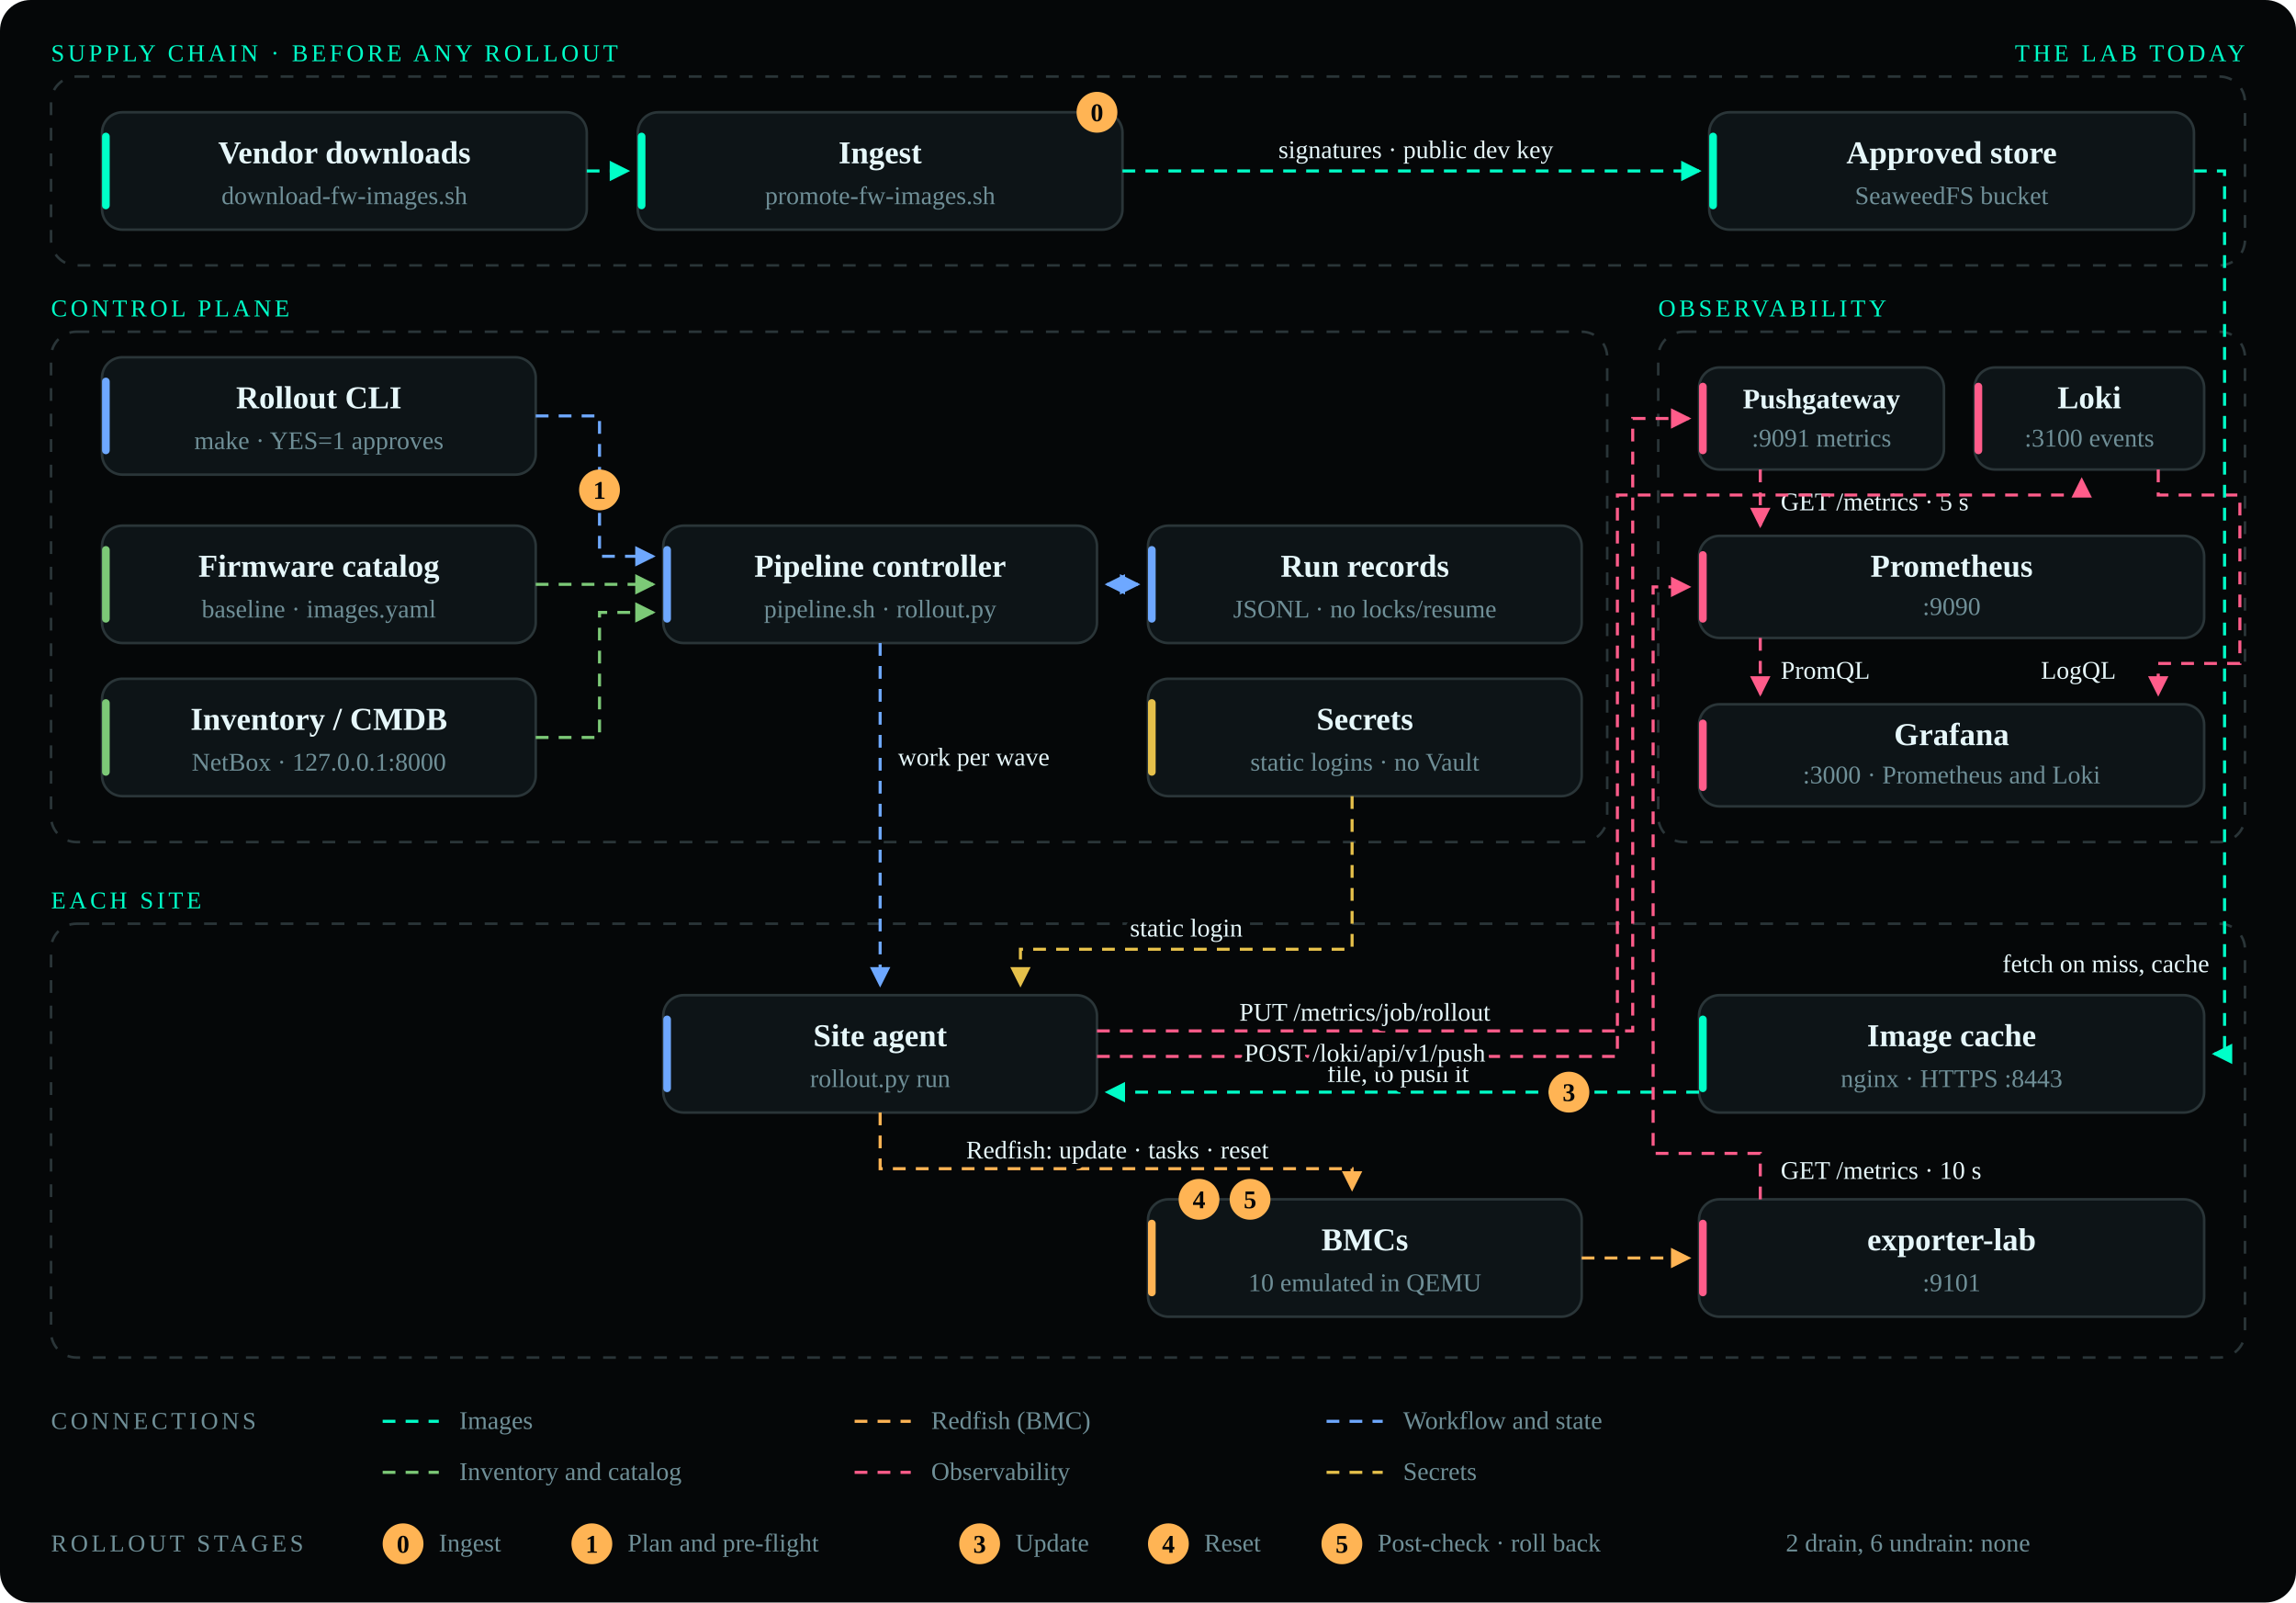
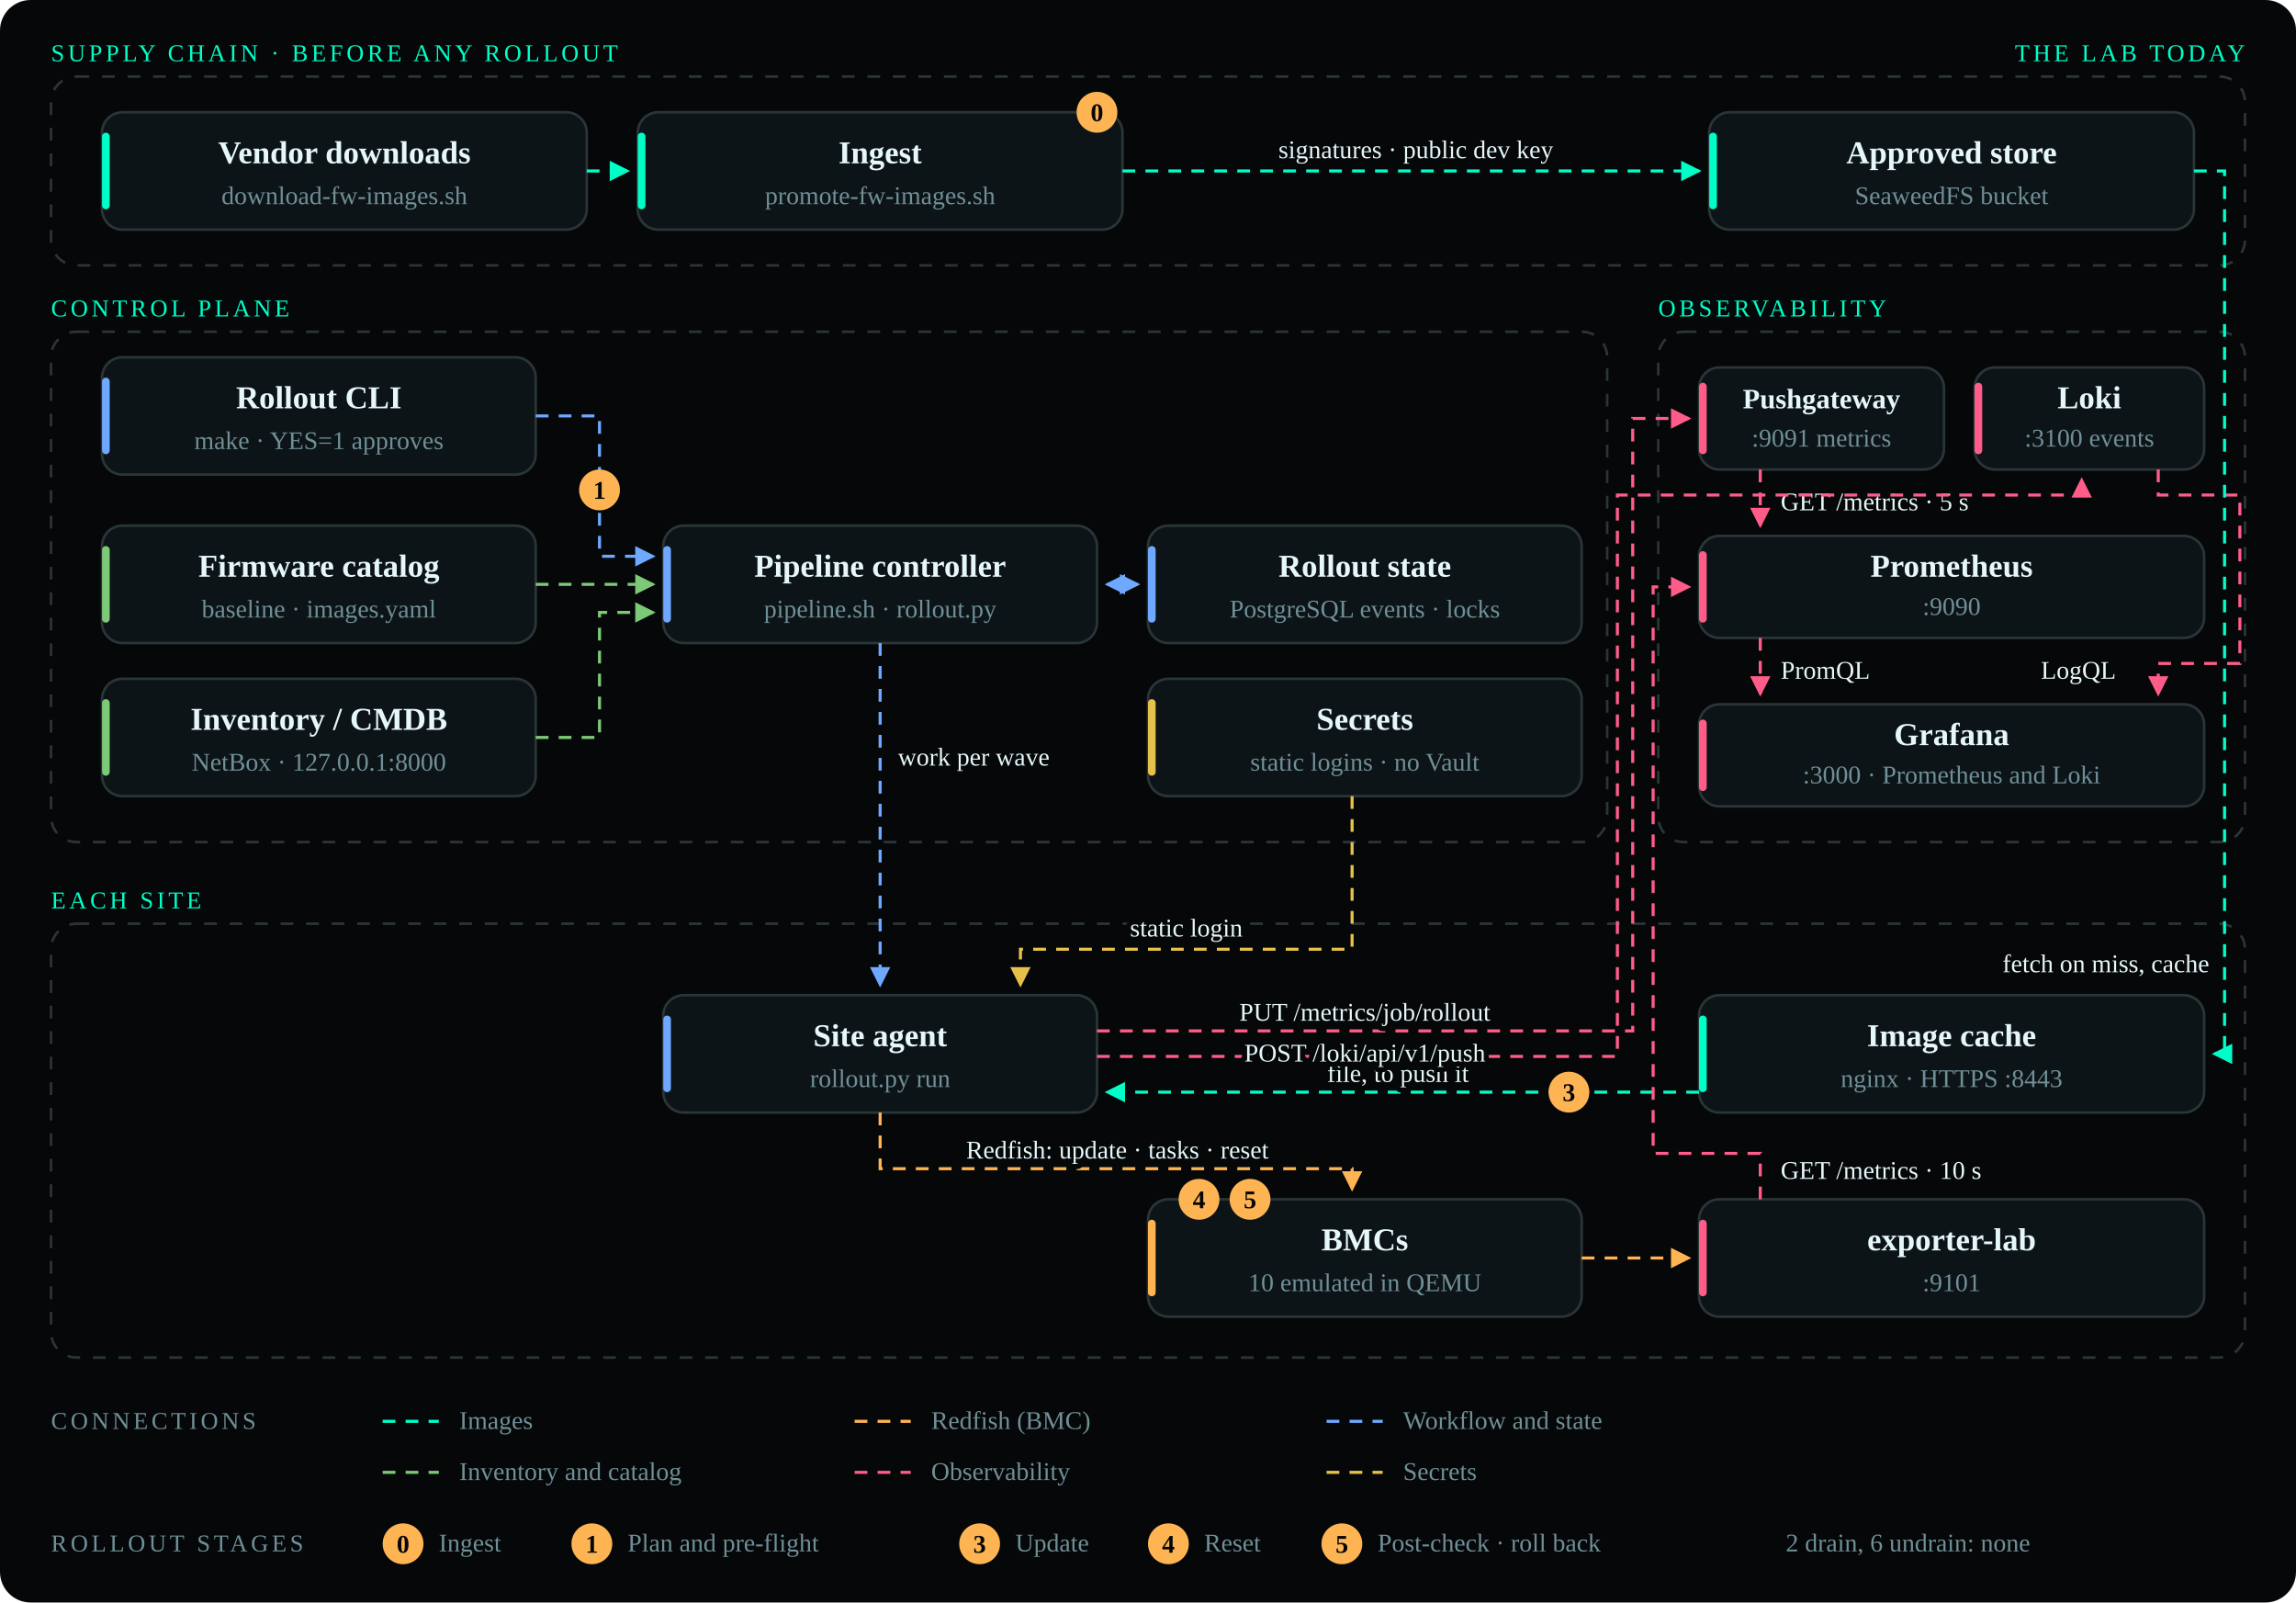
- <svg xmlns="http://www.w3.org/2000/svg" viewBox="0 0 900 628" role="img" aria-label="The lab today, drawn on the production firmware-update system's layout: only what the lab implements is drawn, each part where the production system has it. Supply chain: lab/download-fw-images.sh downloads the two newest GB200 NVL builds from OpenBMC's Jenkins; lab/promote-fw-images.sh checks each package's signatures against OpenBMC's development key pinned in the repository, records its sha256, and approves the newer as is; uploads both into the approved store, a SeaweedFS bucket that serves as the source for cached copies and allows anonymous S3 reads only; the ingest script enforces signatures, not the store, and deletes its downloads. Control plane: the make targets are the CLI, YES=1 the approval; no API yet; pipeline.sh and rollout.py are the local pipeline controller, reading the firmware catalog, baseline.yaml and images.yaml, and the inventory from NetBox, seeded once from lab/inventory.yaml; the run records, runs/*.jsonl, are the rollout state, without host locks or resume; the BMC logins are static, OpenBMC's public default set in the Makefile; no Vault. Each site: rollout.py run is the site agent; it fetches each image from the image cache, nginx over HTTPS on port 8443, which fetches it from the store on cache misses, and pushes it to the BMCs, ten emulated in QEMU, with update, tasks and reset over Redfish. Observability, metrics and events: rollout.py run pushes every run's metrics to the Pushgateway on port 9091, PUT /metrics/job/rollout, and sends every event of its run record to Loki on port 3100, POST /loki/api/v1/push; exporter-lab, poller.py exporter on port 9101 beside the BMCs, reads every BMC over Redfish every 10 seconds; Prometheus on port 9090 scrapes GET /metrics from the Pushgateway every 5 seconds and from exporter-lab every 10; Grafana on port 3000 has Prometheus and Loki as its data sources. Numbered badges mark where each rollout stage happens: 0 ingest, 1 plan and pre-flight, 3 update, a push, then 4 reset and 5 post-check, with the rollback when it fails, at the BMCs; 2 drain and 6 undrain need a scheduler, which the lab doesn't have.">
+ <svg xmlns="http://www.w3.org/2000/svg" viewBox="0 0 900 628" role="img" aria-label="The lab today, drawn on the production firmware-update system's layout: only what the lab implements is drawn, each part where the production system has it. Supply chain: lab/download-fw-images.sh downloads the two newest GB200 NVL builds from OpenBMC's Jenkins; lab/promote-fw-images.sh checks each package's signatures against OpenBMC's development key pinned in the repository, records its sha256, and approves the newer as is; uploads both into the approved store, a SeaweedFS bucket that serves as the source for cached copies and allows anonymous S3 reads only; the ingest script enforces signatures, not the store, and deletes its downloads. Control plane: the make targets are the CLI, YES=1 the approval; no API yet; pipeline.sh and rollout.py are the local pipeline controller, reading the firmware catalog, baseline.yaml and images.yaml, and the inventory from NetBox, seeded once from lab/inventory.yaml; the rollout state is PostgreSQL, a lock per host and every event for 15 days, beside the run records, runs/*.jsonl; no resume; the BMC logins are static, OpenBMC's public default set in the Makefile; no Vault. Each site: rollout.py run is the site agent; it fetches each image from the image cache, nginx over HTTPS on port 8443, which fetches it from the store on cache misses, and pushes it to the BMCs, ten emulated in QEMU, with update, tasks and reset over Redfish. Observability, metrics and events: rollout.py run pushes every run's metrics to the Pushgateway on port 9091, PUT /metrics/job/rollout, and sends every event of its run record to Loki on port 3100, POST /loki/api/v1/push; exporter-lab, poller.py exporter on port 9101 beside the BMCs, reads every BMC over Redfish every 10 seconds; Prometheus on port 9090 scrapes GET /metrics from the Pushgateway every 5 seconds and from exporter-lab every 10; Grafana on port 3000 has Prometheus, Loki and the state database as its data sources. Numbered badges mark where each rollout stage happens: 0 ingest, 1 plan and pre-flight, 3 update, a push, then 4 reset and 5 post-check, with the rollback when it fails, at the BMCs; 2 drain and 6 undrain need a scheduler, which the lab doesn't have.">
  <style>
    .pl text { font-family: var(--mono, monospace); }
    .pl .bg { fill: var(--bg-deep, #050708); }
    .pl .box { fill: var(--surface, #0d1417); stroke: var(--line, #2a3538); }
    .pl .name { fill: var(--fg, #e6f7fa); font-size: 12.5px; font-weight: 600; }
    .pl .sub { fill: var(--dim, #6f8f97); font-size: 10px; }
    .pl .band { fill: var(--dim, #6f8f97); font-size: 9.5px; letter-spacing: .14em; }
    .pl .band.hi { fill: var(--teal, #00ffc8); }
    .pl .lbl { fill: var(--dim, #6f8f97); font-size: 10px; }
    .pl .cut { fill: none; stroke: var(--line, #2a3538); stroke-width: 1; stroke-dasharray: 5 5; }
    /* a connection in its service's colour */
    .pl .edge { fill: none; stroke-width: 1.2; stroke-dasharray: 5 4; }
    .pl .elabel { fill: var(--fg, #e6f7fa); font-size: 10px; paint-order: stroke; stroke: var(--bg-deep, #050708); stroke-width: 4px; stroke-linejoin: round; }
    .pl .badge circle { fill: var(--amber, #ffb454); }
    .pl .badge text { fill: var(--bg-deep, #050708); font-size: 10px; font-weight: 700; }
    .pl .g-img { stroke: #00ffc8; } .pl .bar.g-img { fill: #00ffc8; stroke: none; }
    .pl .g-rf { stroke: #ffb454; } .pl .bar.g-rf { fill: #ffb454; stroke: none; }
    .pl .g-wf { stroke: #6ea8ff; } .pl .bar.g-wf { fill: #6ea8ff; stroke: none; }
    .pl .g-inv { stroke: #7cc977; } .pl .bar.g-inv { fill: #7cc977; stroke: none; }
    .pl .g-obs { stroke: #ff5c8a; } .pl .bar.g-obs { fill: #ff5c8a; stroke: none; }
    .pl .g-sec { stroke: #e5c04a; } .pl .bar.g-sec { fill: #e5c04a; stroke: none; }
    /* motion: a connection's dashes run the way it points */
    @keyframes pl-flow { to { stroke-dashoffset: -18; } }
    .pl .edge { animation: pl-flow 1.2s linear infinite; }
    @media (prefers-reduced-motion: reduce) { .pl .edge { animation: none; } }
  </style>
  <defs>
    <marker id="pl-img" viewBox="0 0 8 8" refX="7" refY="4" markerWidth="8" markerHeight="8" markerUnits="userSpaceOnUse" orient="auto-start-reverse">
      <path d="M0 0 8 4 0 8z" style="fill: #00ffc8" />
    </marker>
    <marker id="pl-rf" viewBox="0 0 8 8" refX="7" refY="4" markerWidth="8" markerHeight="8" markerUnits="userSpaceOnUse" orient="auto-start-reverse">
      <path d="M0 0 8 4 0 8z" style="fill: #ffb454" />
    </marker>
    <marker id="pl-wf" viewBox="0 0 8 8" refX="7" refY="4" markerWidth="8" markerHeight="8" markerUnits="userSpaceOnUse" orient="auto-start-reverse">
      <path d="M0 0 8 4 0 8z" style="fill: #6ea8ff" />
    </marker>
    <marker id="pl-inv" viewBox="0 0 8 8" refX="7" refY="4" markerWidth="8" markerHeight="8" markerUnits="userSpaceOnUse" orient="auto-start-reverse">
      <path d="M0 0 8 4 0 8z" style="fill: #7cc977" />
    </marker>
    <marker id="pl-obs" viewBox="0 0 8 8" refX="7" refY="4" markerWidth="8" markerHeight="8" markerUnits="userSpaceOnUse" orient="auto-start-reverse">
      <path d="M0 0 8 4 0 8z" style="fill: #ff5c8a" />
    </marker>
    <marker id="pl-sec" viewBox="0 0 8 8" refX="7" refY="4" markerWidth="8" markerHeight="8" markerUnits="userSpaceOnUse" orient="auto-start-reverse">
      <path d="M0 0 8 4 0 8z" style="fill: #e5c04a" />
    </marker>
  </defs>
  <g class="pl">
    <rect class="bg" x="0" y="0" width="900" height="628" rx="12" />
    <text class="band hi" x="880" y="24" text-anchor="end">THE LAB TODAY</text>
    <text class="band hi" x="20" y="24">SUPPLY CHAIN · BEFORE ANY ROLLOUT</text>
    <rect class="cut" x="20" y="30" width="860" height="74" rx="10" />
    <rect class="box" x="40" y="44" width="190" height="46" rx="8" />
    <rect class="bar g-img" x="40" y="52" width="3" height="30" rx="1.5" />
    <text class="name" x="135" y="64" text-anchor="middle">Vendor downloads</text>
    <text class="sub" x="135" y="80" text-anchor="middle">download-fw-images.sh</text>
    <rect class="box" x="250" y="44" width="190" height="46" rx="8" />
    <rect class="bar g-img" x="250" y="52" width="3" height="30" rx="1.5" />
    <text class="name" x="345" y="64" text-anchor="middle">Ingest</text>
    <text class="sub" x="345" y="80" text-anchor="middle">promote-fw-images.sh</text>
    <rect class="box" x="670" y="44" width="190" height="46" rx="8" />
    <rect class="bar g-img" x="670" y="52" width="3" height="30" rx="1.5" />
    <text class="name" x="765" y="64" text-anchor="middle">Approved store</text>
    <text class="sub" x="765" y="80" text-anchor="middle">SeaweedFS bucket</text>
    <path class="edge g-img" d="M230 67H246" marker-end="url(#pl-img)" />
    <path class="edge g-img" d="M440 67H666" marker-end="url(#pl-img)" />
    <text class="elabel" x="555" y="62" text-anchor="middle">signatures · public dev key</text>
    <text class="band hi" x="20" y="124">CONTROL PLANE</text>
    <rect class="cut" x="20" y="130" width="610" height="200" rx="10" />
    <rect class="box" x="40" y="140" width="170" height="46" rx="8" />
    <rect class="bar g-wf" x="40" y="148" width="3" height="30" rx="1.5" />
    <text class="name" x="125" y="160" text-anchor="middle">Rollout CLI</text>
    <text class="sub" x="125" y="176" text-anchor="middle">make · YES=1 approves</text>
    <rect class="box" x="40" y="206" width="170" height="46" rx="8" />
    <rect class="bar g-inv" x="40" y="214" width="3" height="30" rx="1.5" />
    <text class="name" x="125" y="226" text-anchor="middle">Firmware catalog</text>
    <text class="sub" x="125" y="242" text-anchor="middle">baseline · images.yaml</text>
    <rect class="box" x="40" y="266" width="170" height="46" rx="8" />
    <rect class="bar g-inv" x="40" y="274" width="3" height="30" rx="1.5" />
    <text class="name" x="125" y="286" text-anchor="middle">Inventory / CMDB</text>
    <text class="sub" x="125" y="302" text-anchor="middle">NetBox · 127.0.0.1:8000</text>
    <rect class="box" x="260" y="206" width="170" height="46" rx="8" />
    <rect class="bar g-wf" x="260" y="214" width="3" height="30" rx="1.5" />
    <text class="name" x="345" y="226" text-anchor="middle">Pipeline controller</text>
    <text class="sub" x="345" y="242" text-anchor="middle">pipeline.sh · rollout.py</text>
    <rect class="box" x="450" y="206" width="170" height="46" rx="8" />
    <rect class="bar g-wf" x="450" y="214" width="3" height="30" rx="1.5" />
-     <text class="name" x="535" y="226" text-anchor="middle">Run records</text>
-     <text class="sub" x="535" y="242" text-anchor="middle">JSONL · no locks/resume</text>
+     <text class="name" x="535" y="226" text-anchor="middle">Rollout state</text>
+     <text class="sub" x="535" y="242" text-anchor="middle">PostgreSQL events · locks</text>
    <rect class="box" x="450" y="266" width="170" height="46" rx="8" />
    <rect class="bar g-sec" x="450" y="274" width="3" height="30" rx="1.5" />
    <text class="name" x="535" y="286" text-anchor="middle">Secrets</text>
    <text class="sub" x="535" y="302" text-anchor="middle">static logins · no Vault</text>
    <path class="edge g-wf" d="M210 163H235V218H256" marker-end="url(#pl-wf)" />
    <path class="edge g-inv" d="M210 229H256" marker-end="url(#pl-inv)" />
    <path class="edge g-inv" d="M210 289H235V240H256" marker-end="url(#pl-inv)" />
    <path class="edge g-wf" d="M434 229H446" marker-end="url(#pl-wf)" marker-start="url(#pl-wf)" />
    <text class="band hi" x="650" y="124">OBSERVABILITY</text>
    <rect class="cut" x="650" y="130" width="230" height="200" rx="10" />
    <rect class="box" x="666" y="144" width="96" height="40" rx="8" />
    <rect class="bar g-obs" x="666" y="150" width="3" height="28" rx="1.5" />
    <text class="name" x="714" y="160" text-anchor="middle" style="font-size:11px">Pushgateway</text>
    <text class="sub" x="714" y="175" text-anchor="middle">:9091 metrics</text>
    <rect class="box" x="774" y="144" width="90" height="40" rx="8" />
    <rect class="bar g-obs" x="774" y="150" width="3" height="28" rx="1.5" />
    <text class="name" x="819" y="160" text-anchor="middle">Loki</text>
    <text class="sub" x="819" y="175" text-anchor="middle">:3100 events</text>
    <rect class="box" x="666" y="210" width="198" height="40" rx="8" />
    <rect class="bar g-obs" x="666" y="216" width="3" height="28" rx="1.5" />
    <text class="name" x="765" y="226" text-anchor="middle">Prometheus</text>
    <text class="sub" x="765" y="241" text-anchor="middle">:9090</text>
    <rect class="box" x="666" y="276" width="198" height="40" rx="8" />
    <rect class="bar g-obs" x="666" y="282" width="3" height="28" rx="1.5" />
    <text class="name" x="765" y="292" text-anchor="middle">Grafana</text>
    <text class="sub" x="765" y="307" text-anchor="middle">:3000 · Prometheus and Loki</text>
    <path class="edge g-obs" d="M690 184V206" marker-end="url(#pl-obs)" />
    <text class="elabel" x="698" y="200">GET /metrics · 5 s</text>
    <path class="edge g-obs" d="M690 250V272" marker-end="url(#pl-obs)" />
    <text class="elabel" x="698" y="266">PromQL</text>
    <path class="edge g-obs" d="M846 184V194H878V260H846V272" marker-end="url(#pl-obs)" />
    <text class="elabel" x="800" y="266">LogQL</text>
    <text class="band hi" x="20" y="356">EACH SITE</text>
    <rect class="cut" x="20" y="362" width="860" height="170" rx="10" />
    <rect class="box" x="260" y="390" width="170" height="46" rx="8" />
    <rect class="bar g-wf" x="260" y="398" width="3" height="30" rx="1.5" />
    <text class="name" x="345" y="410" text-anchor="middle">Site agent</text>
    <text class="sub" x="345" y="426" text-anchor="middle">rollout.py run</text>
    <rect class="box" x="666" y="390" width="198" height="46" rx="8" />
    <rect class="bar g-img" x="666" y="398" width="3" height="30" rx="1.5" />
    <text class="name" x="765" y="410" text-anchor="middle">Image cache</text>
    <text class="sub" x="765" y="426" text-anchor="middle">nginx · HTTPS :8443</text>
    <rect class="box" x="450" y="470" width="170" height="46" rx="8" />
    <rect class="bar g-rf" x="450" y="478" width="3" height="30" rx="1.5" />
    <text class="name" x="535" y="490" text-anchor="middle">BMCs</text>
    <text class="sub" x="535" y="506" text-anchor="middle">10 emulated in QEMU</text>
    <rect class="box" x="666" y="470" width="198" height="46" rx="8" />
    <rect class="bar g-obs" x="666" y="478" width="3" height="30" rx="1.5" />
    <text class="name" x="765" y="490" text-anchor="middle">exporter-lab</text>
    <text class="sub" x="765" y="506" text-anchor="middle">:9101</text>
    <path class="edge g-wf" d="M345 252V386" marker-end="url(#pl-wf)" />
    <text class="elabel" x="352" y="300" text-anchor="start">work per wave</text>
    <path class="edge g-sec" d="M530 312V372H400V386" marker-end="url(#pl-sec)" />
    <text class="elabel" x="465" y="367" text-anchor="middle">static login</text>
    <path class="edge g-img" d="M860 67H872V413H868" marker-end="url(#pl-img)" />
    <text class="elabel" x="866" y="381" text-anchor="end">fetch on miss, cache</text>
    <path class="edge g-rf" d="M345 436V458H530V466" marker-end="url(#pl-rf)" />
    <text class="elabel" x="438" y="454" text-anchor="middle">Redfish: update · tasks · reset</text>
    <path class="edge g-img" d="M666 428H434" marker-end="url(#pl-img)" />
    <text class="elabel" x="548" y="424" text-anchor="middle">file, to push it</text>
    <path class="edge g-obs" d="M430 404H640V164H662" marker-end="url(#pl-obs)" />
    <text class="elabel" x="535" y="400" text-anchor="middle">PUT /metrics/job/rollout</text>
    <path class="edge g-obs" d="M430 414H634V194H816V188" marker-end="url(#pl-obs)" />
    <text class="elabel" x="535" y="416" text-anchor="middle">POST /loki/api/v1/push</text>
    <path class="edge g-rf" d="M620 493H662" marker-end="url(#pl-rf)" />
    <path class="edge g-obs" d="M690 470V452H648V230H662" marker-end="url(#pl-obs)" />
    <text class="elabel" x="698" y="462">GET /metrics · 10 s</text>
    <g class="badge">
      <circle cx="430" cy="44" r="8" />
      <text x="430" y="47.5" text-anchor="middle">0</text>
    </g>
    <g class="badge">
      <circle cx="235" cy="192" r="8" />
      <text x="235" y="195.5" text-anchor="middle">1</text>
    </g>
    <g class="badge">
      <circle cx="615" cy="428" r="8" />
      <text x="615" y="431.5" text-anchor="middle">3</text>
    </g>
    <g class="badge">
      <circle cx="470" cy="470" r="8" />
      <text x="470" y="473.5" text-anchor="middle">4</text>
    </g>
    <g class="badge">
      <circle cx="490" cy="470" r="8" />
      <text x="490" y="473.5" text-anchor="middle">5</text>
    </g>
    <text class="band" x="20" y="560">CONNECTIONS</text>
    <path class="edge g-img" d="M150 557H172" />
    <text class="lbl" x="180" y="560">Images</text>
    <path class="edge g-rf" d="M335 557H357" />
    <text class="lbl" x="365" y="560">Redfish (BMC)</text>
    <path class="edge g-wf" d="M520 557H542" />
    <text class="lbl" x="550" y="560">Workflow and state</text>
    <path class="edge g-inv" d="M150 577H172" />
    <text class="lbl" x="180" y="580">Inventory and catalog</text>
    <path class="edge g-obs" d="M335 577H357" />
    <text class="lbl" x="365" y="580">Observability</text>
    <path class="edge g-sec" d="M520 577H542" />
    <text class="lbl" x="550" y="580">Secrets</text>
    <text class="band" x="20" y="608">ROLLOUT STAGES</text>
    <g class="badge">
      <circle cx="158" cy="605" r="8" />
      <text x="158" y="608.5" text-anchor="middle">0</text>
    </g>
    <text class="lbl" x="172" y="608">Ingest</text>
    <g class="badge">
      <circle cx="232" cy="605" r="8" />
      <text x="232" y="608.5" text-anchor="middle">1</text>
    </g>
    <text class="lbl" x="246" y="608">Plan and pre-flight</text>
    <g class="badge">
      <circle cx="384" cy="605" r="8" />
      <text x="384" y="608.5" text-anchor="middle">3</text>
    </g>
    <text class="lbl" x="398" y="608">Update</text>
    <g class="badge">
      <circle cx="458" cy="605" r="8" />
      <text x="458" y="608.5" text-anchor="middle">4</text>
    </g>
    <text class="lbl" x="472" y="608">Reset</text>
    <g class="badge">
      <circle cx="526" cy="605" r="8" />
      <text x="526" y="608.5" text-anchor="middle">5</text>
    </g>
    <text class="lbl" x="540" y="608">Post-check · roll back</text>
    <text class="lbl" x="700" y="608">2 drain, 6 undrain: none</text>
  </g>
</svg>
